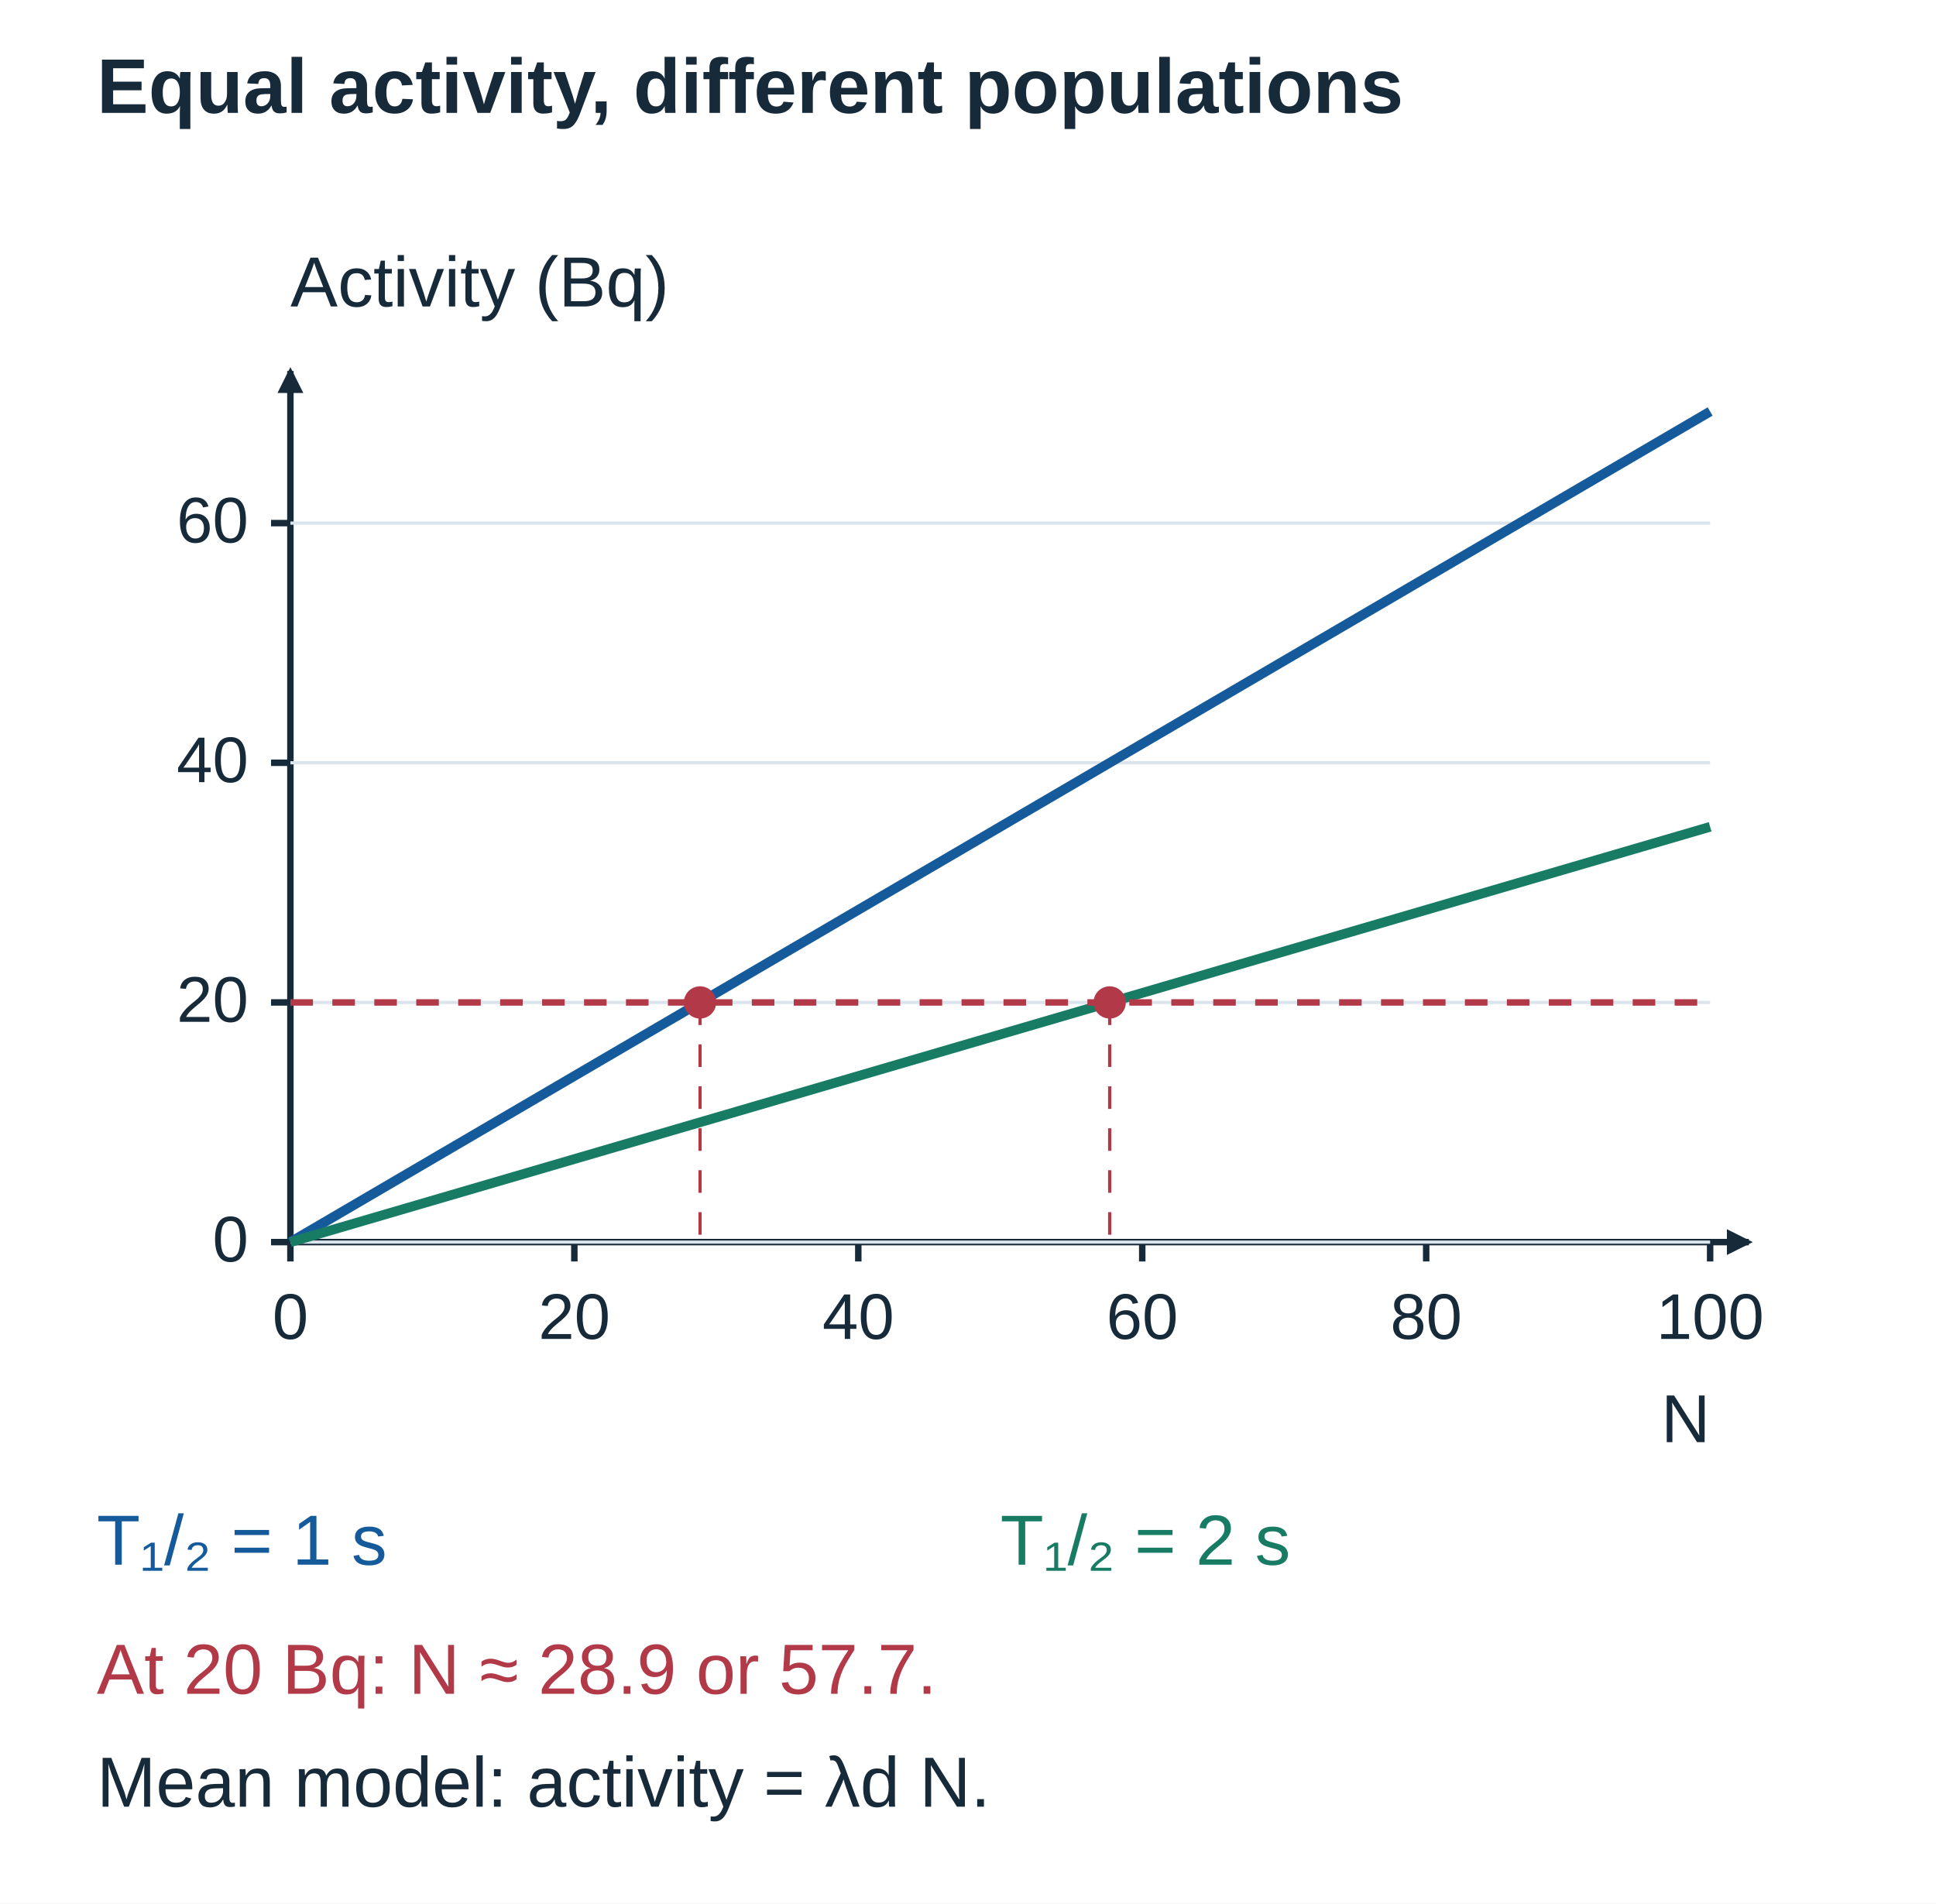
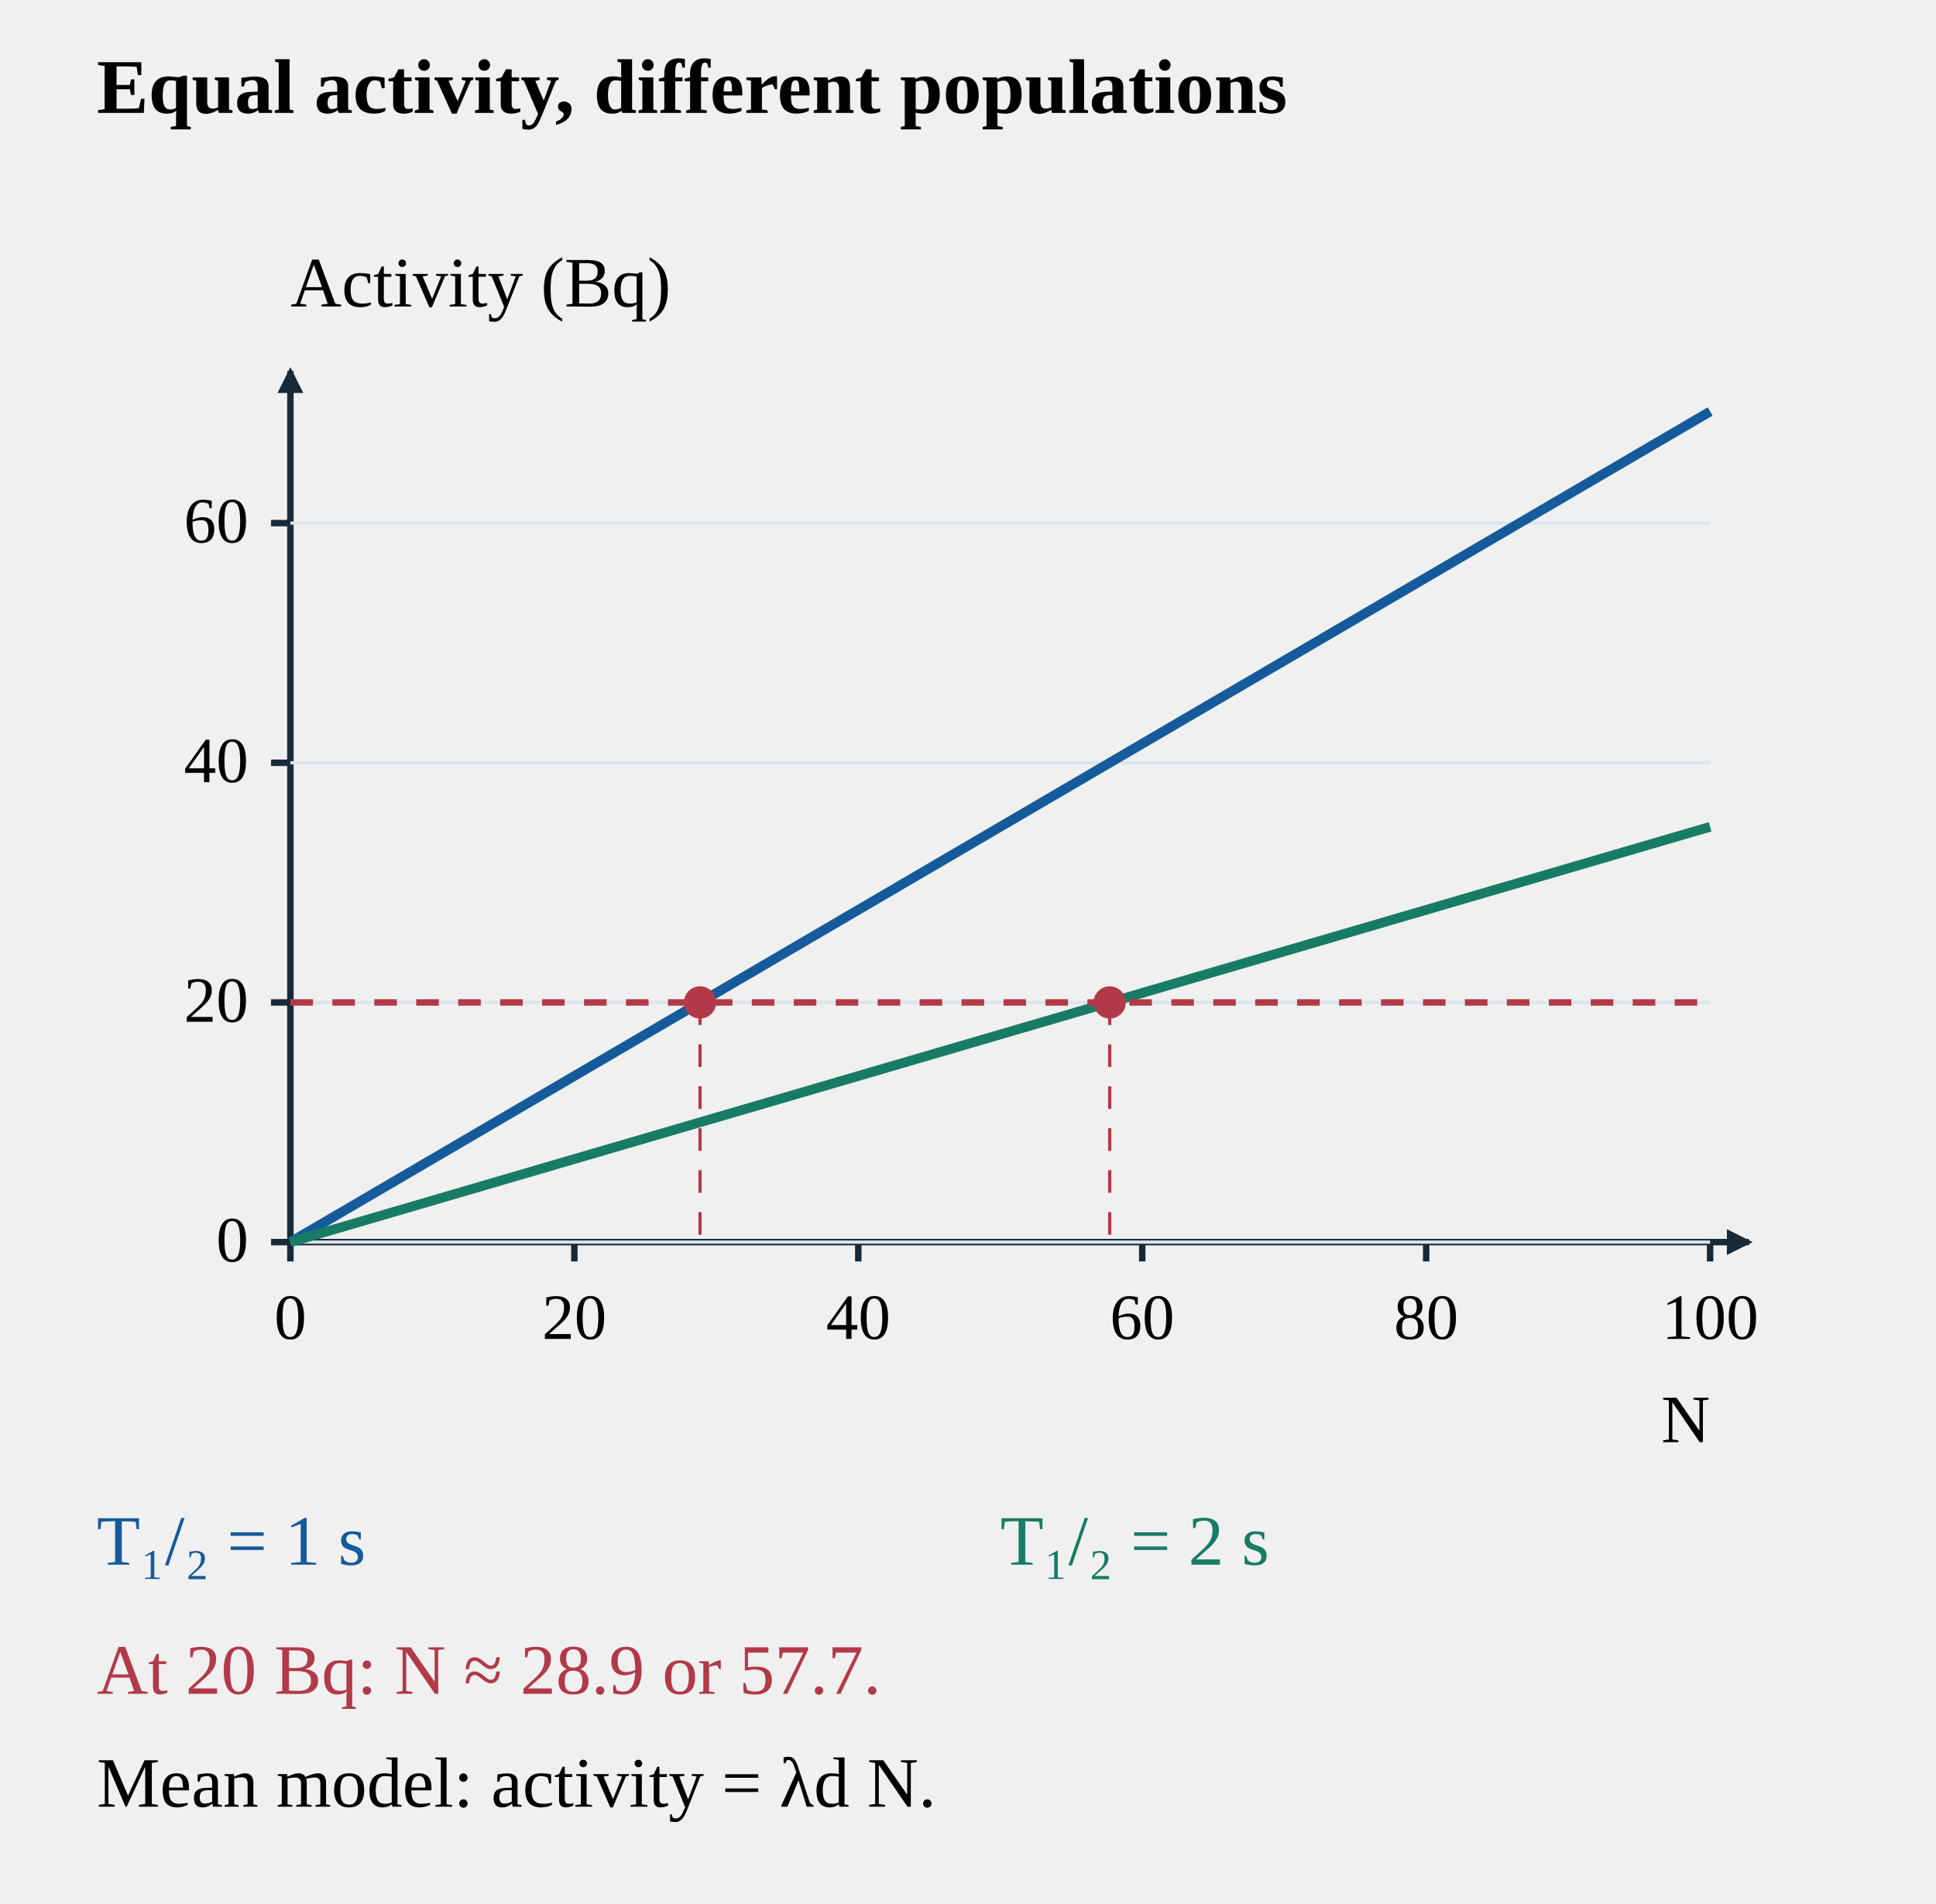
- <svg xmlns="http://www.w3.org/2000/svg" width="600" height="590" viewBox="0 0 600 590" role="img" aria-labelledby="title">
+ <svg xmlns="http://www.w3.org/2000/svg" id="disegno" width="600" height="590" viewBox="0 0 600 590" role="img" aria-labelledby="title">
  <defs>
    <marker id="172a3a" markerWidth="4" markerHeight="4" refX="3.4" refY="2" orient="auto" markerUnits="strokeWidth">
      <path d="M0,0 L4,2 L0,4 Z" fill="#172a3a" />
    </marker>
    <marker id="155b9b" markerWidth="7" markerHeight="7" refX="6" refY="3.5" orient="auto" markerUnits="strokeWidth">
      <path d="M0,0 L7,3.5 L0,7 Z" fill="#155b9b" />
    </marker>
    <marker id="b23a48" markerWidth="7" markerHeight="7" refX="6" refY="3.5" orient="auto" markerUnits="strokeWidth">
      <path d="M0,0 L7,3.5 L0,7 Z" fill="#b23a48" />
    </marker>
    <marker id="187c65" markerWidth="7" markerHeight="7" refX="6" refY="3.5" orient="auto" markerUnits="strokeWidth">
      <path d="M0,0 L7,3.5 L0,7 Z" fill="#187c65" />
    </marker>
    <marker id="64748b" markerWidth="7" markerHeight="7" refX="6" refY="3.5" orient="auto" markerUnits="strokeWidth">
      <path d="M0,0 L7,3.5 L0,7 Z" fill="#64748b" />
    </marker>
    <marker id="7752a1" markerWidth="7" markerHeight="7" refX="6" refY="3.5" orient="auto" markerUnits="strokeWidth">
      <path d="M0,0 L7,3.5 L0,7 Z" fill="#7752a1" />
    </marker>
  </defs>
-   <rect width="600" height="590" fill="#fff" />
-   <g font-family="Arial, sans-serif">
-     <text x="30" y="35" font-size="24" fill="#172a3a" text-anchor="start" font-weight="bold">Equal activity, different populations</text>
+   <g>
+     <text x="30" y="35" font-size="24" fill="currentColor" text-anchor="start" font-weight="bold">Equal activity, different populations</text>
    <line x1="90" y1="385" x2="542" y2="385" stroke="#172a3a" stroke-width="2" marker-end="url(#172a3a)" />
    <line x1="90" y1="385" x2="90" y2="115" stroke="#172a3a" stroke-width="2" marker-end="url(#172a3a)" />
    <line x1="90" y1="385" x2="90" y2="391" stroke="#172a3a" stroke-width="2" />
-     <text x="90" y="415" font-size="20" fill="#172a3a" text-anchor="middle" font-weight="normal">0</text>
+     <text x="90" y="415" font-size="20" fill="currentColor" text-anchor="middle" font-weight="normal">0</text>
    <line x1="178" y1="385" x2="178" y2="391" stroke="#172a3a" stroke-width="2" />
-     <text x="178" y="415" font-size="20" fill="#172a3a" text-anchor="middle" font-weight="normal">20</text>
+     <text x="178" y="415" font-size="20" fill="currentColor" text-anchor="middle" font-weight="normal">20</text>
    <line x1="266" y1="385" x2="266" y2="391" stroke="#172a3a" stroke-width="2" />
-     <text x="266" y="415" font-size="20" fill="#172a3a" text-anchor="middle" font-weight="normal">40</text>
+     <text x="266" y="415" font-size="20" fill="currentColor" text-anchor="middle" font-weight="normal">40</text>
    <line x1="354" y1="385" x2="354" y2="391" stroke="#172a3a" stroke-width="2" />
-     <text x="354" y="415" font-size="20" fill="#172a3a" text-anchor="middle" font-weight="normal">60</text>
+     <text x="354" y="415" font-size="20" fill="currentColor" text-anchor="middle" font-weight="normal">60</text>
    <line x1="442" y1="385" x2="442" y2="391" stroke="#172a3a" stroke-width="2" />
-     <text x="442" y="415" font-size="20" fill="#172a3a" text-anchor="middle" font-weight="normal">80</text>
+     <text x="442" y="415" font-size="20" fill="currentColor" text-anchor="middle" font-weight="normal">80</text>
    <line x1="530" y1="385" x2="530" y2="391" stroke="#172a3a" stroke-width="2" />
-     <text x="530" y="415" font-size="20" fill="#172a3a" text-anchor="middle" font-weight="normal">100</text>
+     <text x="530" y="415" font-size="20" fill="currentColor" text-anchor="middle" font-weight="normal">100</text>
    <line x1="84" y1="385" x2="90" y2="385" stroke="#172a3a" stroke-width="2" />
-     <text x="77" y="391" font-size="20" fill="#172a3a" text-anchor="end" font-weight="normal">0</text>
+     <text x="77" y="391" font-size="20" fill="currentColor" text-anchor="end" font-weight="normal">0</text>
    <line x1="90" y1="385" x2="530" y2="385" stroke="#dbe4ed" stroke-width="1" />
    <line x1="84" y1="310.714" x2="90" y2="310.714" stroke="#172a3a" stroke-width="2" />
-     <text x="77" y="316.714" font-size="20" fill="#172a3a" text-anchor="end" font-weight="normal">20</text>
+     <text x="77" y="316.714" font-size="20" fill="currentColor" text-anchor="end" font-weight="normal">20</text>
    <line x1="90" y1="310.714" x2="530" y2="310.714" stroke="#dbe4ed" stroke-width="1" />
    <line x1="84" y1="236.429" x2="90" y2="236.429" stroke="#172a3a" stroke-width="2" />
-     <text x="77" y="242.429" font-size="20" fill="#172a3a" text-anchor="end" font-weight="normal">40</text>
+     <text x="77" y="242.429" font-size="20" fill="currentColor" text-anchor="end" font-weight="normal">40</text>
    <line x1="90" y1="236.429" x2="530" y2="236.429" stroke="#dbe4ed" stroke-width="1" />
    <line x1="84" y1="162.143" x2="90" y2="162.143" stroke="#172a3a" stroke-width="2" />
-     <text x="77" y="168.143" font-size="20" fill="#172a3a" text-anchor="end" font-weight="normal">60</text>
+     <text x="77" y="168.143" font-size="20" fill="currentColor" text-anchor="end" font-weight="normal">60</text>
    <line x1="90" y1="162.143" x2="530" y2="162.143" stroke="#dbe4ed" stroke-width="1" />
-     <text x="530" y="447" font-size="21" fill="#172a3a" text-anchor="end" font-weight="normal">N</text>
-     <text x="90" y="95" font-size="22" fill="#172a3a" text-anchor="start" font-weight="normal">Activity (Bq)</text>
+     <text x="530" y="447" font-size="21" fill="currentColor" text-anchor="end" font-weight="normal">N</text>
+     <text x="90" y="95" font-size="22" fill="currentColor" text-anchor="start" font-weight="normal">Activity (Bq)</text>
    <line x1="90" y1="385" x2="530" y2="127.545" stroke="#155b9b" stroke-width="3" />
    <line x1="90" y1="385" x2="530" y2="256.273" stroke="#187c65" stroke-width="3" />
    <line x1="90" y1="310.714" x2="530" y2="310.714" stroke="#b23a48" stroke-width="2" stroke-dasharray="7 6" />
    <circle cx="216.957" cy="310.714" r="5" fill="#b23a48" />
    <line x1="216.957" y1="310.714" x2="216.957" y2="385" stroke="#b23a48" stroke-width="1" stroke-dasharray="7 6" />
    <circle cx="343.914" cy="310.714" r="5" fill="#b23a48" />
    <line x1="343.914" y1="310.714" x2="343.914" y2="385" stroke="#b23a48" stroke-width="1" stroke-dasharray="7 6" />
    <text x="30" y="485" font-size="22" fill="#155b9b" text-anchor="start" font-weight="normal">T₁/₂ = 1 s</text>
    <text x="310" y="485" font-size="22" fill="#187c65" text-anchor="start" font-weight="normal">T₁/₂ = 2 s</text>
    <text x="30" y="525" font-size="22" fill="#b23a48" text-anchor="start" font-weight="normal">At 20 Bq: N ≈ 28.9 or 57.7.</text>
-     <text x="30" y="560" font-size="22" fill="#172a3a" text-anchor="start" font-weight="normal">Mean model: activity = λd N.</text>
+     <text x="30" y="560" font-size="22" fill="currentColor" text-anchor="start" font-weight="normal">Mean model: activity = λd N.</text>
  </g>
</svg>
